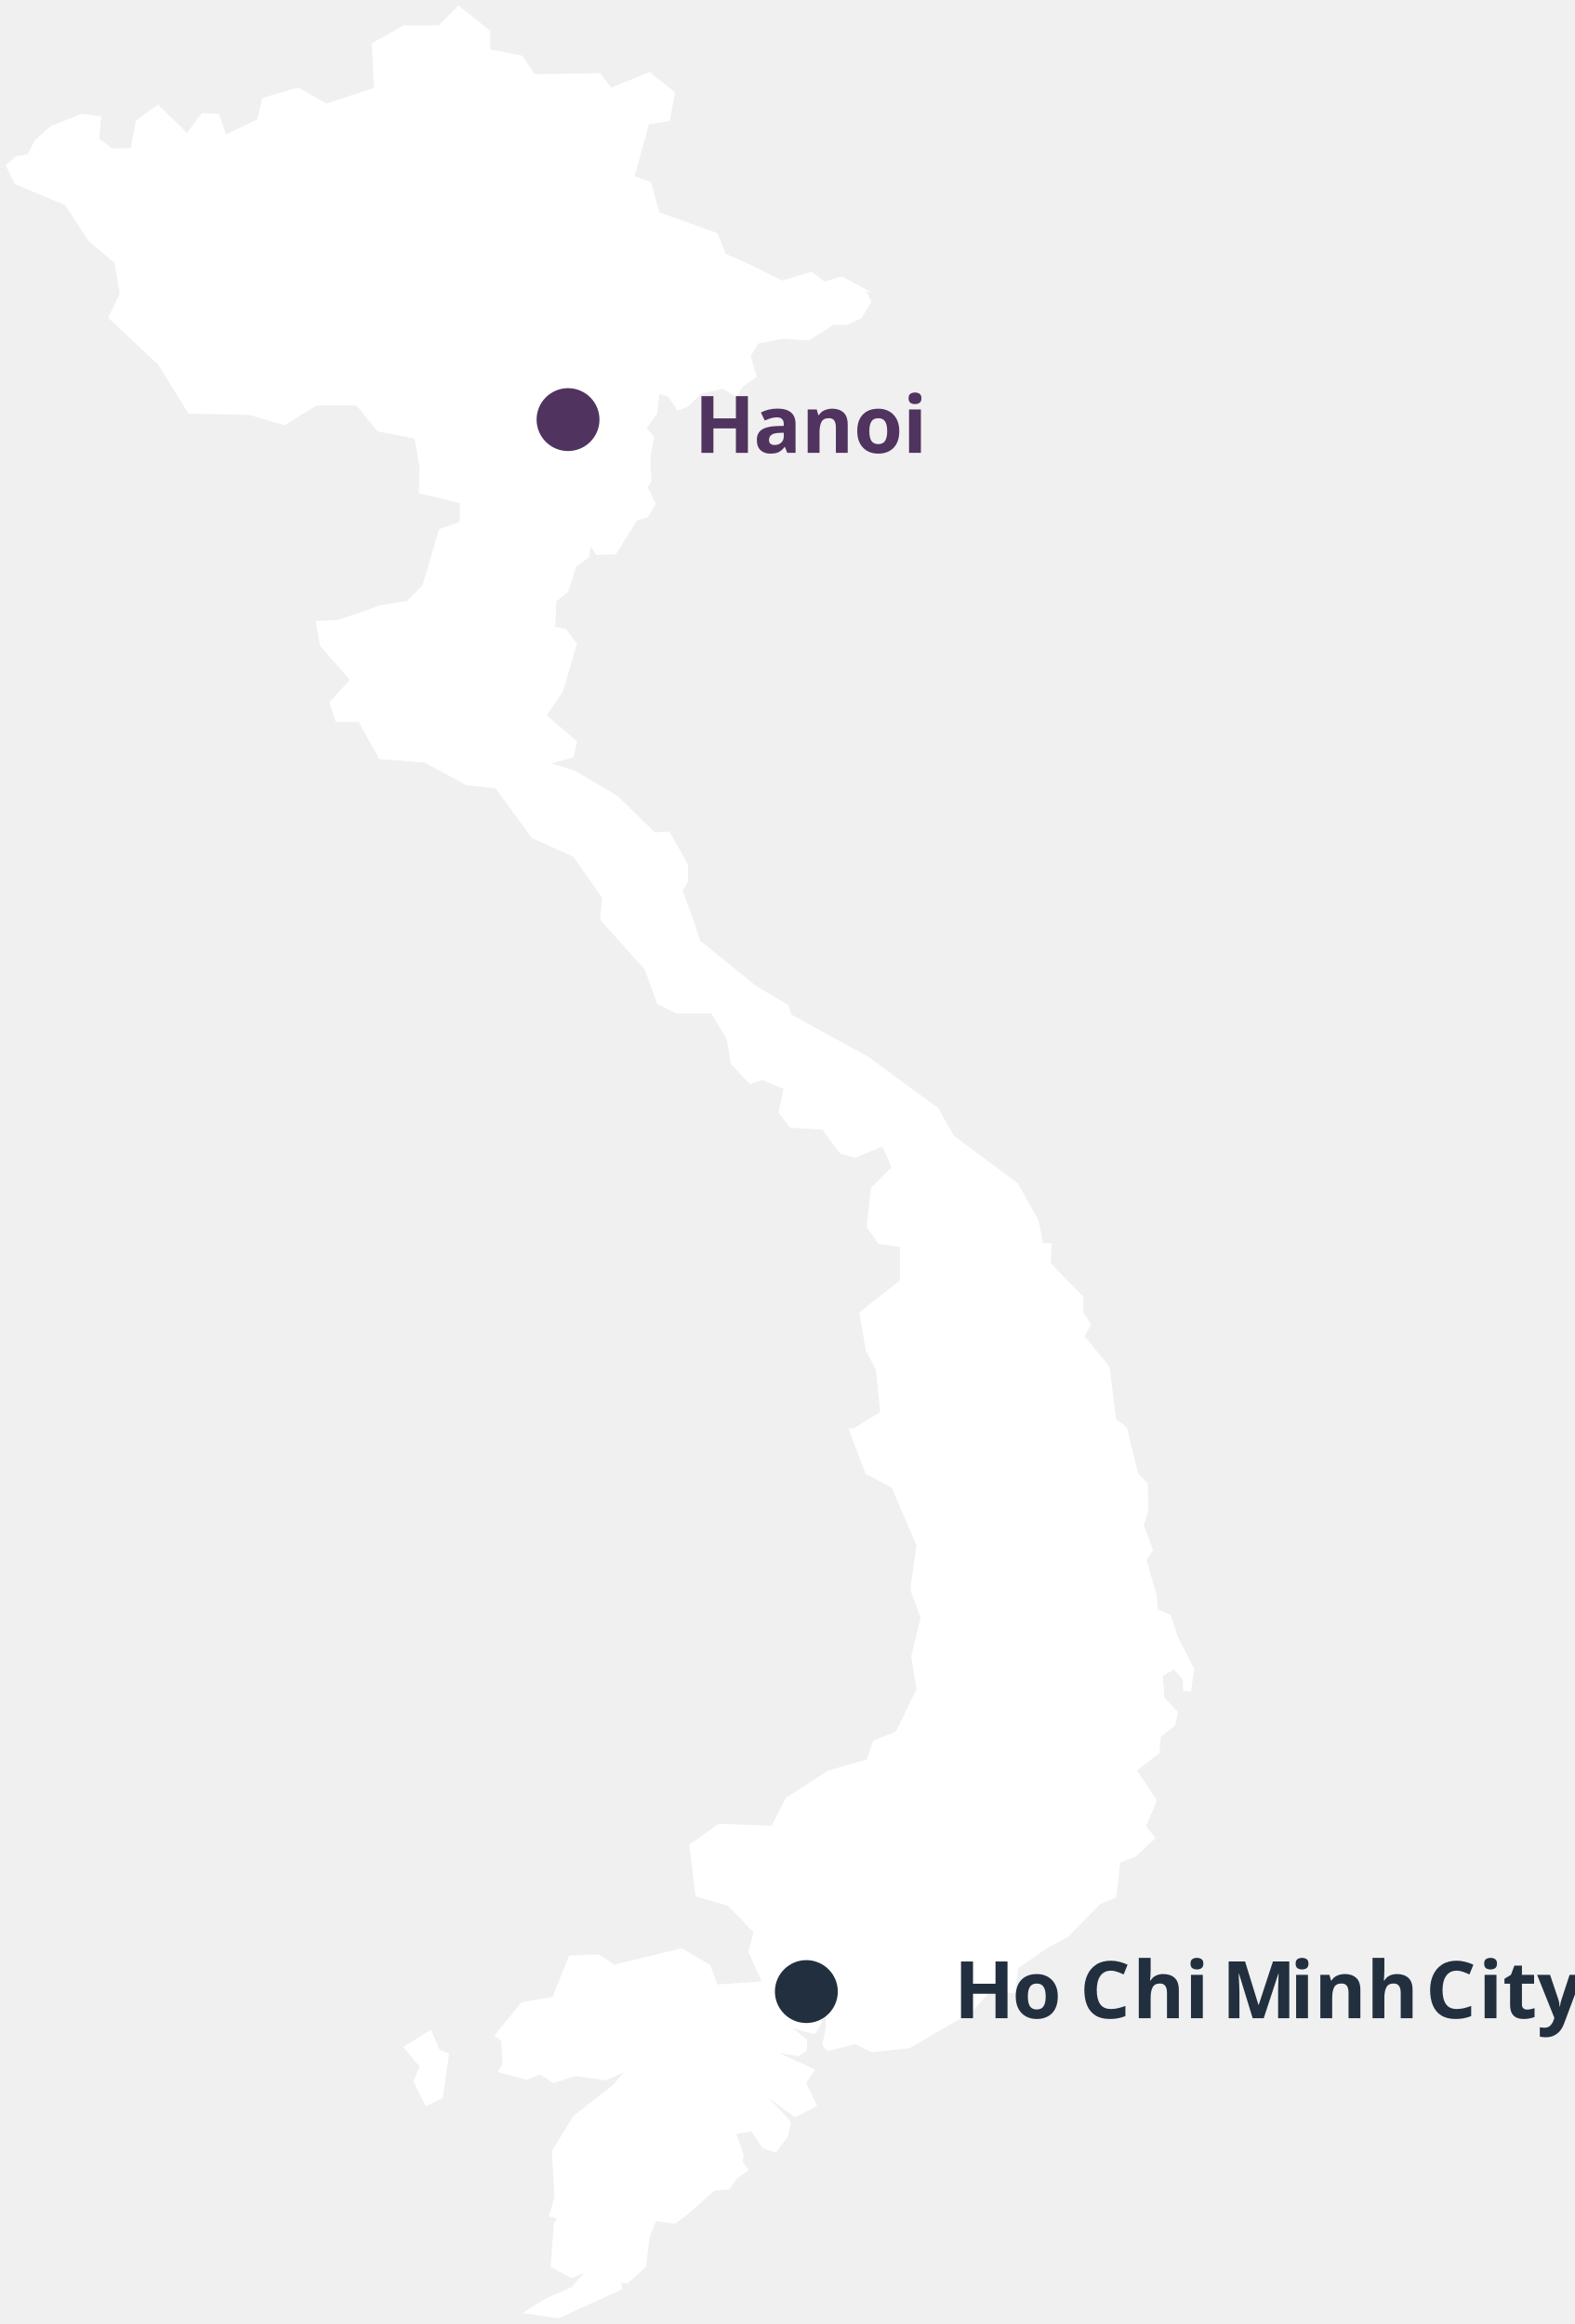
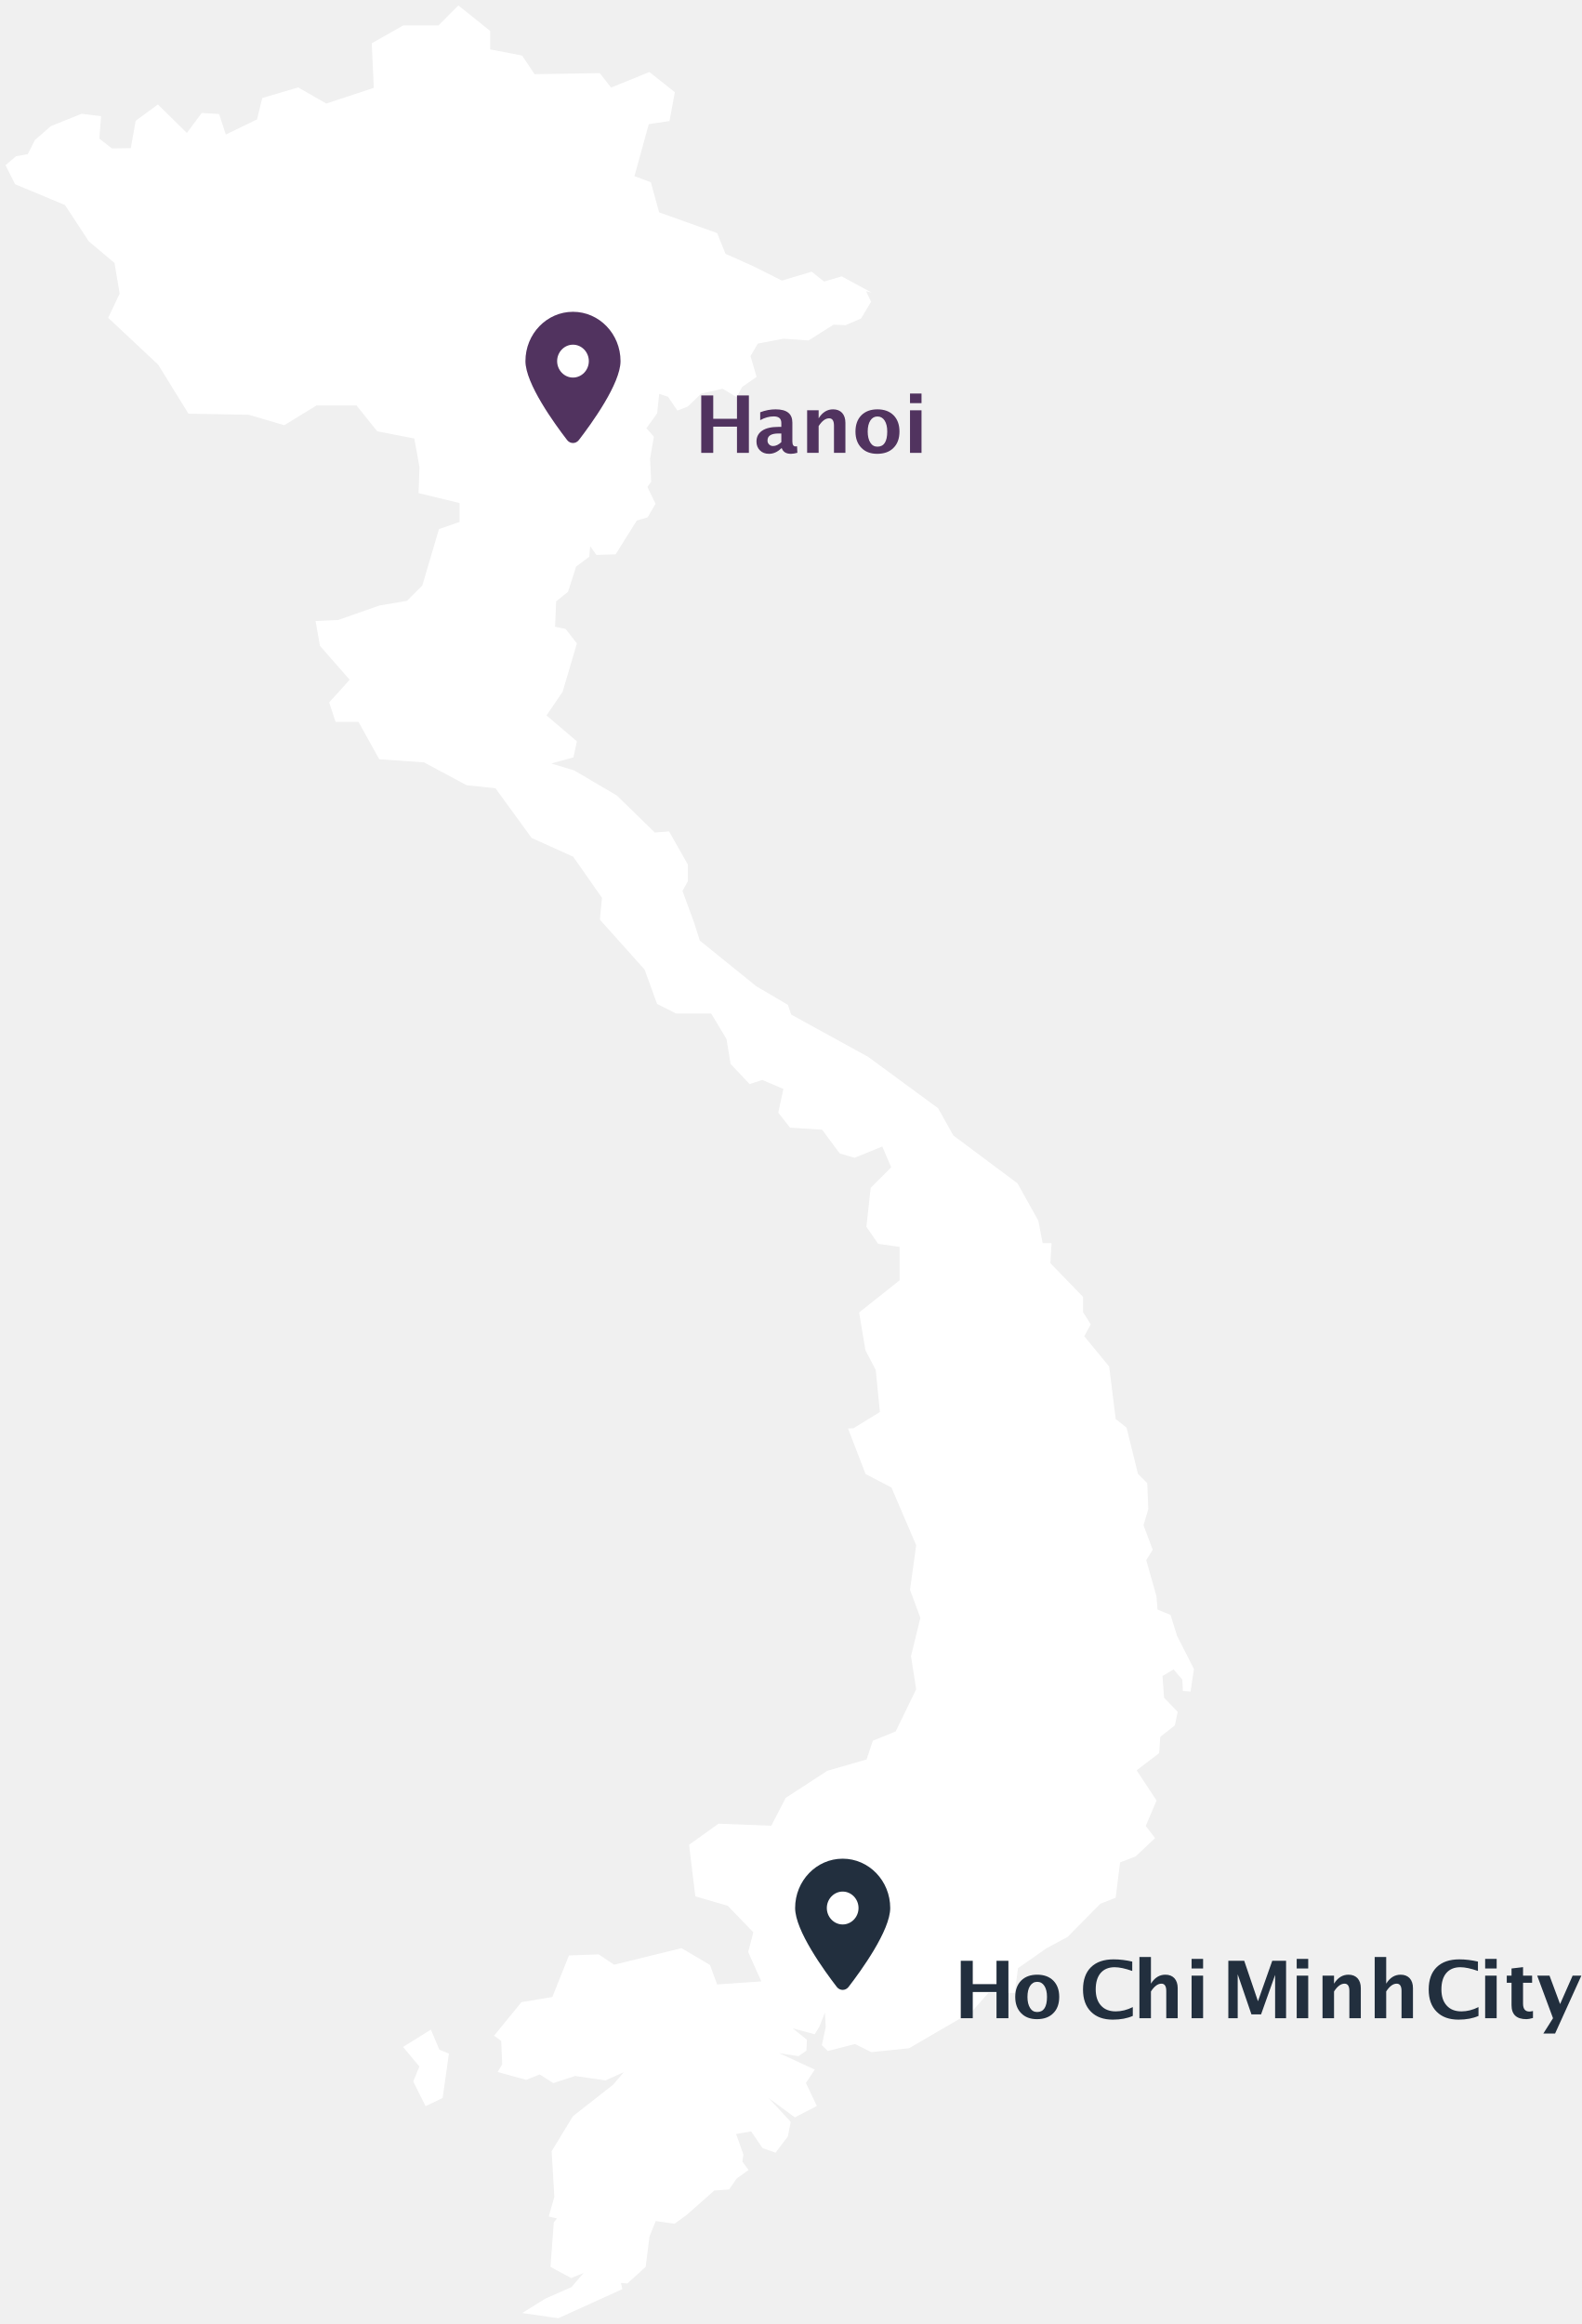
- <svg xmlns="http://www.w3.org/2000/svg" width="100%" height="100%" viewBox="0 0 3964 5852" version="1.1" xml:space="preserve" style="fill-rule:evenodd;clip-rule:evenodd;stroke-miterlimit:10;">
-   <g transform="matrix(8.33333,0,0,8.33333,1017.46,697.021)">
+ <svg xmlns="http://www.w3.org/2000/svg" width="100%" height="100%" viewBox="0 0 3983 5852" version="1.1" xml:space="preserve" style="fill-rule:evenodd;clip-rule:evenodd;stroke-miterlimit:10;">
+   <g transform="matrix(8.33333,0,0,8.33333,1017.42,696.979)">
    <path d="M0,534.936L4.871,540.754L3.004,545.332L6.604,552.531L11.501,550.177L13.368,536.992L10.552,535.882L8.036,529.926L0,534.936ZM-120.181,-33.677L-117.151,-36.246L-113.58,-36.87L-111.359,-41.242L-106.596,-45.37L-97.396,-49.064L-91.74,-48.36L-92.28,-41.674L-88.356,-38.603L-82.404,-38.684L-80.916,-47.022L-74.393,-51.815L-65.597,-43.176L-61.026,-49.309L-56.017,-48.997L-53.961,-42.703L-44.247,-47.429L-42.677,-53.871L-31.986,-57.012L-23.518,-52.138L-8.932,-56.944L-9.554,-70.438L-0.163,-75.771L10.5,-75.771L16.452,-81.728L25.843,-74.201L25.843,-68.559L35.587,-66.662L39.347,-61.032L59.074,-61.342L62.511,-56.944L74.122,-61.653L81.646,-55.699L80.074,-47.237L73.823,-46.29L69.414,-30.306L74.445,-28.409L76.935,-19.328L94.498,-13.046L97.013,-6.792L105.457,-3.03L114.199,1.354L123.156,-1.326L126.917,1.652L132.249,0.082L139.963,4.251L139.285,4.088L140.937,7.528L137.988,12.454L133.384,14.431L129.759,14.268L122.236,19.033L114.685,18.518L106.813,20.008L104.513,23.933L106.325,30.185L102.049,33.138L100.424,36.087L96.313,33.624L89.737,35.113L85.65,39.038L82.698,40.204L79.913,36.087L76.962,35.113L76.314,41.176L73.01,45.778L75.31,48.379L74.174,54.957L74.499,61.86L73.338,63.484L75.798,68.573L73.498,72.526L70.226,73.499L63.839,83.679L58.235,83.842L56.126,80.89L55.799,84.49L51.85,87.444L49.415,95.05L45.787,98L45.463,105.905L48.738,106.582L52.039,110.831L47.763,125.315L42.811,132.571L52.039,140.448L51.038,145.078L43.81,147.055L51.391,149.355L64.217,156.907L75.718,168.114L79.993,167.791L85.594,177.646L85.594,182.599L83.944,185.549L87.569,195.431L89.221,200.682L106.325,214.517L115.849,220.12L116.852,223.071L140.204,235.901L161.259,251.362L165.859,259.589L185.263,274.073L191.514,285.281L192.841,292.184L195.493,292.184L195.142,298.113L205.018,308.317L205.018,312.923L207.318,316.547L205.341,320.149L212.921,329.352L214.897,345.245L218.196,347.87L221.633,361.811L224.42,364.6L224.745,372.314L223.285,377.243L226.045,384.634L224.097,387.748L227.209,398.739L227.532,402.853L231.485,404.476L233.433,410.703L238.521,420.718L237.544,427.298L235.569,427.136L235.408,423.832L232.62,420.558L229.021,422.695L229.508,429.438L233.596,433.686L232.785,437.613L228.373,441.077L228.021,446.003L221.145,451.257L227.209,460.436L223.934,468.15L226.721,471.75L220.985,477.164L216.221,478.978L214.897,489.644L210.322,491.458L200.47,501.446L194.059,504.911L185.371,510.977L184.398,518.368L176.522,518.368L171.434,524.105L152.572,535.096L141.26,536.262L136.336,533.796L128.136,535.909L126.484,534.285L127.648,528.843L127.325,523.62L125.348,528.707L124.024,530.819L116.661,528.843L121.56,532.796L121.424,535.909L119.153,537.48L112.009,536.341L123.86,541.811L121.237,545.764L124.509,552.639L118.125,555.943L108.705,548.986L116.661,557.568L115.824,561.845L112.224,566.608L108.461,565.282L104.998,560.193L100.101,561.032L102.372,567.42L102.049,569.56L103.861,572.022L100.424,574.486L98.125,577.762L93.686,578.087L85.325,585.477L81.725,588.102L75.962,587.291L74.014,592.056L72.85,601.234L67.437,606.159L65.298,605.972L65.787,607.946L46.599,616.664L36.262,615.175L42.839,611.087L50.712,607.621L54.962,602.695L50.55,604.507L44.462,601.234L45.463,587.942L46.599,586.613L43.975,585.965L45.626,580.225L44.814,566.446L51.198,555.943L63.35,546.412L67.111,541.999L60.887,544.788L51.687,543.463L45.139,545.601L41.023,542.975L36.938,544.627L28.575,542.327L29.875,540.187L29.552,532.959L27.495,531.443L35.587,521.536L44.974,519.963L49.983,507.431L58.779,507.103L63.459,510.244L83.838,505.238L92.306,510.244L94.498,516.201L108.273,515.254L104.214,506.184L105.785,500.201L97.936,492.054L88.22,489.237L86.353,473.887L95.122,467.607L111.113,468.231L115.498,459.755L128.028,451.609L139.936,448.171L141.828,442.513L148.73,439.697L154.98,426.837L153.411,416.821L156.251,405.208L153.115,396.735L154.98,383.254L147.46,365.712L139.635,361.622L134.469,348.195L135.875,348.142L144.02,343.134L142.747,330.272L139.635,324.318L137.744,313.03L149.975,303.311L149.975,292.968L143.399,292.024L139.936,287.014L141.207,275.399L147.46,269.147L144.644,262.542L136.172,266.006L131.788,264.734L126.457,257.532L116.744,256.911L113.306,252.526L114.877,245.296L108.273,242.48L104.513,243.727L98.882,237.77L97.637,230.243L92.93,222.42L82.266,222.42L76.637,219.58L72.877,209.237L59.399,194.186L60.022,187.609L51.255,175.072L38.698,169.414L27.736,154.362L18.968,153.442L6.116,146.54L-7.364,145.591L-13.639,134.303L-20.539,134.303L-22.408,128.673L-16.155,121.77L-25.222,111.427L-26.495,104.201L-19.891,103.901L-7.364,99.516L0.973,98.107L5.708,93.37L10.717,76.396L16.995,74.204L16.995,68.221L4.599,65.216L4.871,57.474L3.272,48.702L-7.983,46.51L-14.263,38.688L-26.495,38.688L-36.21,44.642L-46.871,41.501L-65.03,41.176L-74.122,26.452L-89.169,12.347L-85.732,5.116L-87.301,-4.275L-95.122,-10.854L-102.32,-21.845L-117.395,-28.114L-120.181,-33.677Z" style="fill:white;stroke:white;stroke-width:0.38px;" />
  </g>
  <g transform="matrix(8.33333,0,0,8.33333,-11174.1,-52339.3)">
-     <text x="1629.08px" y="6890.56px" style="font-family:'LucidaGrande-Bold', 'Lucida Grande', sans-serif;font-weight:600;font-size:24px;fill:rgb(34,47,62);">H<tspan x="1646.69px " y="6890.56px ">o</tspan>
-     </text>
-     <text x="1667.1px" y="6890.56px" style="font-family:'LucidaGrande-Bold', 'Lucida Grande', sans-serif;font-weight:600;font-size:24px;fill:rgb(34,47,62);">C<tspan x="1683.07px 1697.72px " y="6890.56px 6890.56px ">hi</tspan>
-     </text>
-     <text x="1709.94px" y="6890.56px" style="font-family:'LucidaGrande-Bold', 'Lucida Grande', sans-serif;font-weight:600;font-size:24px;fill:rgb(34,47,62);">M<tspan x="1730.6px 1737.29px 1751.93px " y="6890.56px 6890.56px 6890.56px ">inh</tspan>
-     </text>
-     <text x="1771.57px" y="6890.56px" style="font-family:'LucidaGrande-Bold', 'Lucida Grande', sans-serif;font-weight:600;font-size:24px;fill:rgb(34,47,62);">C<tspan x="1787.55px 1794.23px 1802.84px " y="6890.56px 6890.56px 6890.56px ">ity</tspan>
-     </text>
+     <g>
+       <g transform="matrix(1,0,0,1,1629.08,6890.56)">
+         <g transform="matrix(24,0,0,24,0,0)">
+           <path d="M0.09,-0L0.09,-0.723L0.241,-0.723L0.241,-0.429L0.54,-0.429L0.54,-0.723L0.69,-0.723L0.69,-0L0.54,-0L0.54,-0.33L0.241,-0.33L0.241,-0L0.09,-0Z" style="fill:rgb(34,47,62);fill-rule:nonzero;" />
+         </g>
+       </g>
+       <g transform="matrix(1,0,0,1,1646.69,6890.56)">
+         <g transform="matrix(24,0,0,24,0,0)">
+           <path d="M0.315,0.012C0.232,0.012 0.165,-0.013 0.116,-0.064C0.067,-0.114 0.042,-0.182 0.042,-0.268C0.042,-0.355 0.067,-0.423 0.116,-0.473C0.166,-0.523 0.234,-0.548 0.319,-0.548C0.404,-0.548 0.472,-0.523 0.522,-0.473C0.571,-0.423 0.596,-0.355 0.596,-0.269C0.596,-0.181 0.571,-0.112 0.521,-0.063C0.472,-0.013 0.403,0.012 0.315,0.012ZM0.318,-0.078C0.401,-0.078 0.442,-0.142 0.442,-0.269C0.442,-0.327 0.431,-0.373 0.409,-0.407C0.387,-0.441 0.357,-0.458 0.319,-0.458C0.281,-0.458 0.251,-0.441 0.229,-0.407C0.207,-0.373 0.196,-0.327 0.196,-0.268C0.196,-0.21 0.207,-0.164 0.229,-0.129C0.25,-0.095 0.28,-0.078 0.318,-0.078Z" style="fill:rgb(34,47,62);fill-rule:nonzero;" />
+         </g>
+       </g>
+     </g>
+     <g>
+       <g transform="matrix(1,0,0,1,1667.1,6890.56)">
+         <g transform="matrix(24,0,0,24,0,0)">
+           <path d="M0.672,-0.029C0.602,0.002 0.518,0.018 0.421,0.018C0.303,0.018 0.211,-0.015 0.145,-0.082C0.078,-0.149 0.045,-0.242 0.045,-0.361C0.045,-0.483 0.079,-0.577 0.145,-0.642C0.212,-0.708 0.307,-0.741 0.43,-0.741C0.509,-0.741 0.587,-0.731 0.665,-0.713L0.665,-0.595C0.577,-0.626 0.503,-0.642 0.443,-0.642C0.367,-0.642 0.308,-0.617 0.267,-0.569C0.226,-0.521 0.205,-0.452 0.205,-0.363C0.205,-0.276 0.227,-0.208 0.272,-0.159C0.316,-0.11 0.378,-0.086 0.457,-0.086C0.528,-0.086 0.6,-0.104 0.672,-0.14L0.672,-0.029Z" style="fill:rgb(34,47,62);fill-rule:nonzero;" />
+         </g>
+       </g>
+       <g transform="matrix(1,0,0,1,1683.07,6890.56)">
+         <g transform="matrix(24,0,0,24,0,0)">
+           <path d="M0.09,-0L0.09,-0.771L0.235,-0.771L0.235,-0.435C0.282,-0.511 0.343,-0.548 0.417,-0.548C0.465,-0.548 0.503,-0.533 0.531,-0.503C0.558,-0.473 0.572,-0.431 0.572,-0.379L0.572,-0L0.428,-0L0.428,-0.343C0.428,-0.404 0.408,-0.435 0.367,-0.435C0.321,-0.435 0.277,-0.402 0.235,-0.337L0.235,-0L0.09,-0Z" style="fill:rgb(34,47,62);fill-rule:nonzero;" />
+         </g>
+         <g transform="matrix(24,0,0,24,15.7617,0)">
+           <path d="M0.09,-0L0.09,-0.536L0.235,-0.536L0.235,-0L0.09,-0ZM0.09,-0.626L0.09,-0.747L0.235,-0.747L0.235,-0.626L0.09,-0.626Z" style="fill:rgb(34,47,62);fill-rule:nonzero;" />
+         </g>
+       </g>
+     </g>
+     <g>
+       <g transform="matrix(1,0,0,1,1709.94,6890.56)">
+         <g transform="matrix(24,0,0,24,0,0)">
+           <path d="M0.09,-0L0.09,-0.723L0.29,-0.723L0.463,-0.214L0.643,-0.723L0.817,-0.723L0.817,-0L0.679,-0L0.679,-0.545L0.502,-0.048L0.381,-0.048L0.208,-0.553L0.208,-0L0.09,-0Z" style="fill:rgb(34,47,62);fill-rule:nonzero;" />
+         </g>
+       </g>
+       <g transform="matrix(1,0,0,1,1730.6,6890.56)">
+         <g transform="matrix(24,0,0,24,0,0)">
+           <path d="M0.09,-0L0.09,-0.536L0.235,-0.536L0.235,-0L0.09,-0ZM0.09,-0.626L0.09,-0.747L0.235,-0.747L0.235,-0.626L0.09,-0.626Z" style="fill:rgb(34,47,62);fill-rule:nonzero;" />
+         </g>
+         <g transform="matrix(24,0,0,24,7.80469,0)">
+           <path d="M0.09,-0L0.09,-0.536L0.235,-0.536L0.235,-0.435C0.282,-0.511 0.343,-0.548 0.417,-0.548C0.465,-0.548 0.503,-0.533 0.531,-0.503C0.558,-0.473 0.572,-0.431 0.572,-0.379L0.572,-0L0.428,-0L0.428,-0.343C0.428,-0.404 0.408,-0.435 0.367,-0.435C0.321,-0.435 0.277,-0.402 0.235,-0.337L0.235,-0L0.09,-0Z" style="fill:rgb(34,47,62);fill-rule:nonzero;" />
+         </g>
+         <g transform="matrix(24,0,0,24,23.5664,0)">
+           <path d="M0.09,-0L0.09,-0.771L0.235,-0.771L0.235,-0.435C0.282,-0.511 0.343,-0.548 0.417,-0.548C0.465,-0.548 0.503,-0.533 0.531,-0.503C0.558,-0.473 0.572,-0.431 0.572,-0.379L0.572,-0L0.428,-0L0.428,-0.343C0.428,-0.404 0.408,-0.435 0.367,-0.435C0.321,-0.435 0.277,-0.402 0.235,-0.337L0.235,-0L0.09,-0Z" style="fill:rgb(34,47,62);fill-rule:nonzero;" />
+         </g>
+       </g>
+     </g>
+     <g>
+       <g transform="matrix(1,0,0,1,1771.57,6890.56)">
+         <g transform="matrix(24,0,0,24,0,0)">
+           <path d="M0.672,-0.029C0.602,0.002 0.518,0.018 0.421,0.018C0.303,0.018 0.211,-0.015 0.145,-0.082C0.078,-0.149 0.045,-0.242 0.045,-0.361C0.045,-0.483 0.079,-0.577 0.145,-0.642C0.212,-0.708 0.307,-0.741 0.43,-0.741C0.509,-0.741 0.587,-0.731 0.665,-0.713L0.665,-0.595C0.577,-0.626 0.503,-0.642 0.443,-0.642C0.367,-0.642 0.308,-0.617 0.267,-0.569C0.226,-0.521 0.205,-0.452 0.205,-0.363C0.205,-0.276 0.227,-0.208 0.272,-0.159C0.316,-0.11 0.378,-0.086 0.457,-0.086C0.528,-0.086 0.6,-0.104 0.672,-0.14L0.672,-0.029Z" style="fill:rgb(34,47,62);fill-rule:nonzero;" />
+         </g>
+       </g>
+       <g transform="matrix(1,0,0,1,1787.55,6890.56)">
+         <g transform="matrix(24,0,0,24,0,0)">
+           <path d="M0.09,-0L0.09,-0.536L0.235,-0.536L0.235,-0L0.09,-0ZM0.09,-0.626L0.09,-0.747L0.235,-0.747L0.235,-0.626L0.09,-0.626Z" style="fill:rgb(34,47,62);fill-rule:nonzero;" />
+         </g>
+         <g transform="matrix(24,0,0,24,7.80469,0)">
+           <path d="M0.367,-0.003C0.332,0.007 0.305,0.012 0.285,0.012C0.16,0.012 0.097,-0.046 0.097,-0.164L0.097,-0.446L0.037,-0.446L0.037,-0.536L0.097,-0.536L0.097,-0.626L0.242,-0.643L0.242,-0.536L0.356,-0.536L0.356,-0.446L0.242,-0.446L0.242,-0.183C0.242,-0.117 0.269,-0.084 0.322,-0.084C0.335,-0.084 0.349,-0.086 0.367,-0.091L0.367,-0.003Z" style="fill:rgb(34,47,62);fill-rule:nonzero;" />
+         </g>
+         <g transform="matrix(24,0,0,24,17.5312,0)">
+           <path d="M0.092,0.193L0.214,-0L0.015,-0.536L0.17,-0.536L0.303,-0.178L0.461,-0.536L0.571,-0.536L0.24,0.193L0.092,0.193Z" style="fill:rgb(34,47,62);fill-rule:nonzero;" />
+         </g>
+       </g>
+     </g>
  </g>
  <g transform="matrix(8.33333,0,0,8.33333,-11174.1,-52339.3)">
-     <text x="1550.65px" y="6417.56px" style="font-family:'LucidaGrande-Bold', 'Lucida Grande', sans-serif;font-weight:600;font-size:24px;fill:rgb(81,51,95);">H<tspan x="1568.54px 1581.81px 1596.74px 1611.23px " y="6417.56px 6417.56px 6417.56px 6417.56px ">anoi</tspan>
-     </text>
+     <g>
+       <g transform="matrix(1,0,0,1,1550.65,6417.56)">
+         <g transform="matrix(24,0,0,24,0,0)">
+           <path d="M0.09,-0L0.09,-0.723L0.241,-0.723L0.241,-0.429L0.54,-0.429L0.54,-0.723L0.69,-0.723L0.69,-0L0.54,-0L0.54,-0.33L0.241,-0.33L0.241,-0L0.09,-0Z" style="fill:rgb(81,51,95);fill-rule:nonzero;" />
+         </g>
+       </g>
+       <g transform="matrix(1,0,0,1,1568.54,6417.56)">
+         <g transform="matrix(24,0,0,24,0,0)">
+           <path d="M0.353,-0.058C0.305,-0.011 0.253,0.012 0.198,0.012C0.151,0.012 0.113,-0.002 0.084,-0.031C0.055,-0.059 0.04,-0.097 0.04,-0.142C0.04,-0.201 0.064,-0.247 0.111,-0.279C0.158,-0.311 0.226,-0.327 0.314,-0.327L0.353,-0.327L0.353,-0.376C0.353,-0.432 0.321,-0.459 0.258,-0.459C0.201,-0.459 0.145,-0.444 0.087,-0.412L0.087,-0.511C0.152,-0.536 0.217,-0.548 0.281,-0.548C0.422,-0.548 0.492,-0.493 0.492,-0.381L0.492,-0.144C0.492,-0.102 0.505,-0.081 0.532,-0.081C0.537,-0.081 0.543,-0.081 0.551,-0.083L0.555,-0.001C0.524,0.008 0.497,0.012 0.474,0.012C0.414,0.012 0.376,-0.011 0.359,-0.058L0.353,-0.058ZM0.353,-0.135L0.353,-0.244L0.319,-0.244C0.225,-0.244 0.179,-0.215 0.179,-0.156C0.179,-0.136 0.185,-0.12 0.199,-0.106C0.212,-0.093 0.229,-0.086 0.249,-0.086C0.283,-0.086 0.318,-0.102 0.353,-0.135Z" style="fill:rgb(81,51,95);fill-rule:nonzero;" />
+         </g>
+         <g transform="matrix(24,0,0,24,14.1094,0)">
+           <path d="M0.09,-0L0.09,-0.536L0.235,-0.536L0.235,-0.435C0.282,-0.511 0.343,-0.548 0.417,-0.548C0.465,-0.548 0.503,-0.533 0.531,-0.503C0.558,-0.473 0.572,-0.431 0.572,-0.379L0.572,-0L0.428,-0L0.428,-0.343C0.428,-0.404 0.408,-0.435 0.367,-0.435C0.321,-0.435 0.277,-0.402 0.235,-0.337L0.235,-0L0.09,-0Z" style="fill:rgb(81,51,95);fill-rule:nonzero;" />
+         </g>
+         <g transform="matrix(24,0,0,24,29.8711,0)">
+           <path d="M0.315,0.012C0.232,0.012 0.165,-0.013 0.116,-0.064C0.067,-0.114 0.042,-0.182 0.042,-0.268C0.042,-0.355 0.067,-0.423 0.116,-0.473C0.166,-0.523 0.234,-0.548 0.319,-0.548C0.404,-0.548 0.472,-0.523 0.522,-0.473C0.571,-0.423 0.596,-0.355 0.596,-0.269C0.596,-0.181 0.571,-0.112 0.521,-0.063C0.472,-0.013 0.403,0.012 0.315,0.012ZM0.318,-0.078C0.401,-0.078 0.442,-0.142 0.442,-0.269C0.442,-0.327 0.431,-0.373 0.409,-0.407C0.387,-0.441 0.357,-0.458 0.319,-0.458C0.281,-0.458 0.251,-0.441 0.229,-0.407C0.207,-0.373 0.196,-0.327 0.196,-0.268C0.196,-0.21 0.207,-0.164 0.229,-0.129C0.25,-0.095 0.28,-0.078 0.318,-0.078Z" style="fill:rgb(81,51,95);fill-rule:nonzero;" />
+         </g>
+         <g transform="matrix(24,0,0,24,45.1992,0)">
+           <path d="M0.09,-0L0.09,-0.536L0.235,-0.536L0.235,-0L0.09,-0ZM0.09,-0.626L0.09,-0.747L0.235,-0.747L0.235,-0.626L0.09,-0.626Z" style="fill:rgb(81,51,95);fill-rule:nonzero;" />
+         </g>
+       </g>
+     </g>
  </g>
-   <g transform="matrix(8.33333,0,0,8.33333,2030.12,4935.74)">
-     <path d="M0,19C5.247,19 9.5,14.747 9.5,9.5C9.5,4.253 5.247,0 0,0C-5.247,0 -9.5,4.253 -9.5,9.5C-9.5,14.747 -5.247,19 0,19" style="fill:rgb(34,47,62);fill-rule:nonzero;" />
+   <g transform="matrix(26.6084,0,0,27.6052,-3665.84,785.12)">
+     <path d="M192.555,11.7C193.758,10.195 196.5,6.548 196.5,4.5C196.5,2.016 194.484,0 192,0C189.516,0 187.5,2.016 187.5,4.5C187.5,6.548 190.242,10.195 191.445,11.7C191.733,12.059 192.267,12.059 192.555,11.7ZM192,3C192.823,3 193.5,3.677 193.5,4.5C193.5,5.323 192.823,6 192,6C191.177,6 190.5,5.323 190.5,4.5C190.5,3.677 191.177,3 192,3Z" style="fill:rgb(81,51,95);fill-rule:nonzero;" />
  </g>
-   <g transform="matrix(8.33333,0,0,8.33333,1430.12,977.41)">
-     <path d="M0,19C5.247,19 9.5,14.747 9.5,9.5C9.5,4.253 5.247,0 0,0C-5.247,0 -9.5,4.253 -9.5,9.5C-9.5,14.747 -5.247,19 0,19" style="fill:rgb(81,51,95);fill-rule:nonzero;" />
+   <g transform="matrix(26.6084,0,0,27.6052,-2986.66,4680.31)">
+     <path d="M192.555,11.7C193.758,10.195 196.5,6.548 196.5,4.5C196.5,2.016 194.484,0 192,0C189.516,0 187.5,2.016 187.5,4.5C187.5,6.548 190.242,10.195 191.445,11.7C191.733,12.059 192.267,12.059 192.555,11.7ZM192,3C192.823,3 193.5,3.677 193.5,4.5C193.5,5.323 192.823,6 192,6C191.177,6 190.5,5.323 190.5,4.5C190.5,3.677 191.177,3 192,3Z" style="fill:rgb(34,47,62);fill-rule:nonzero;" />
  </g>
</svg>
